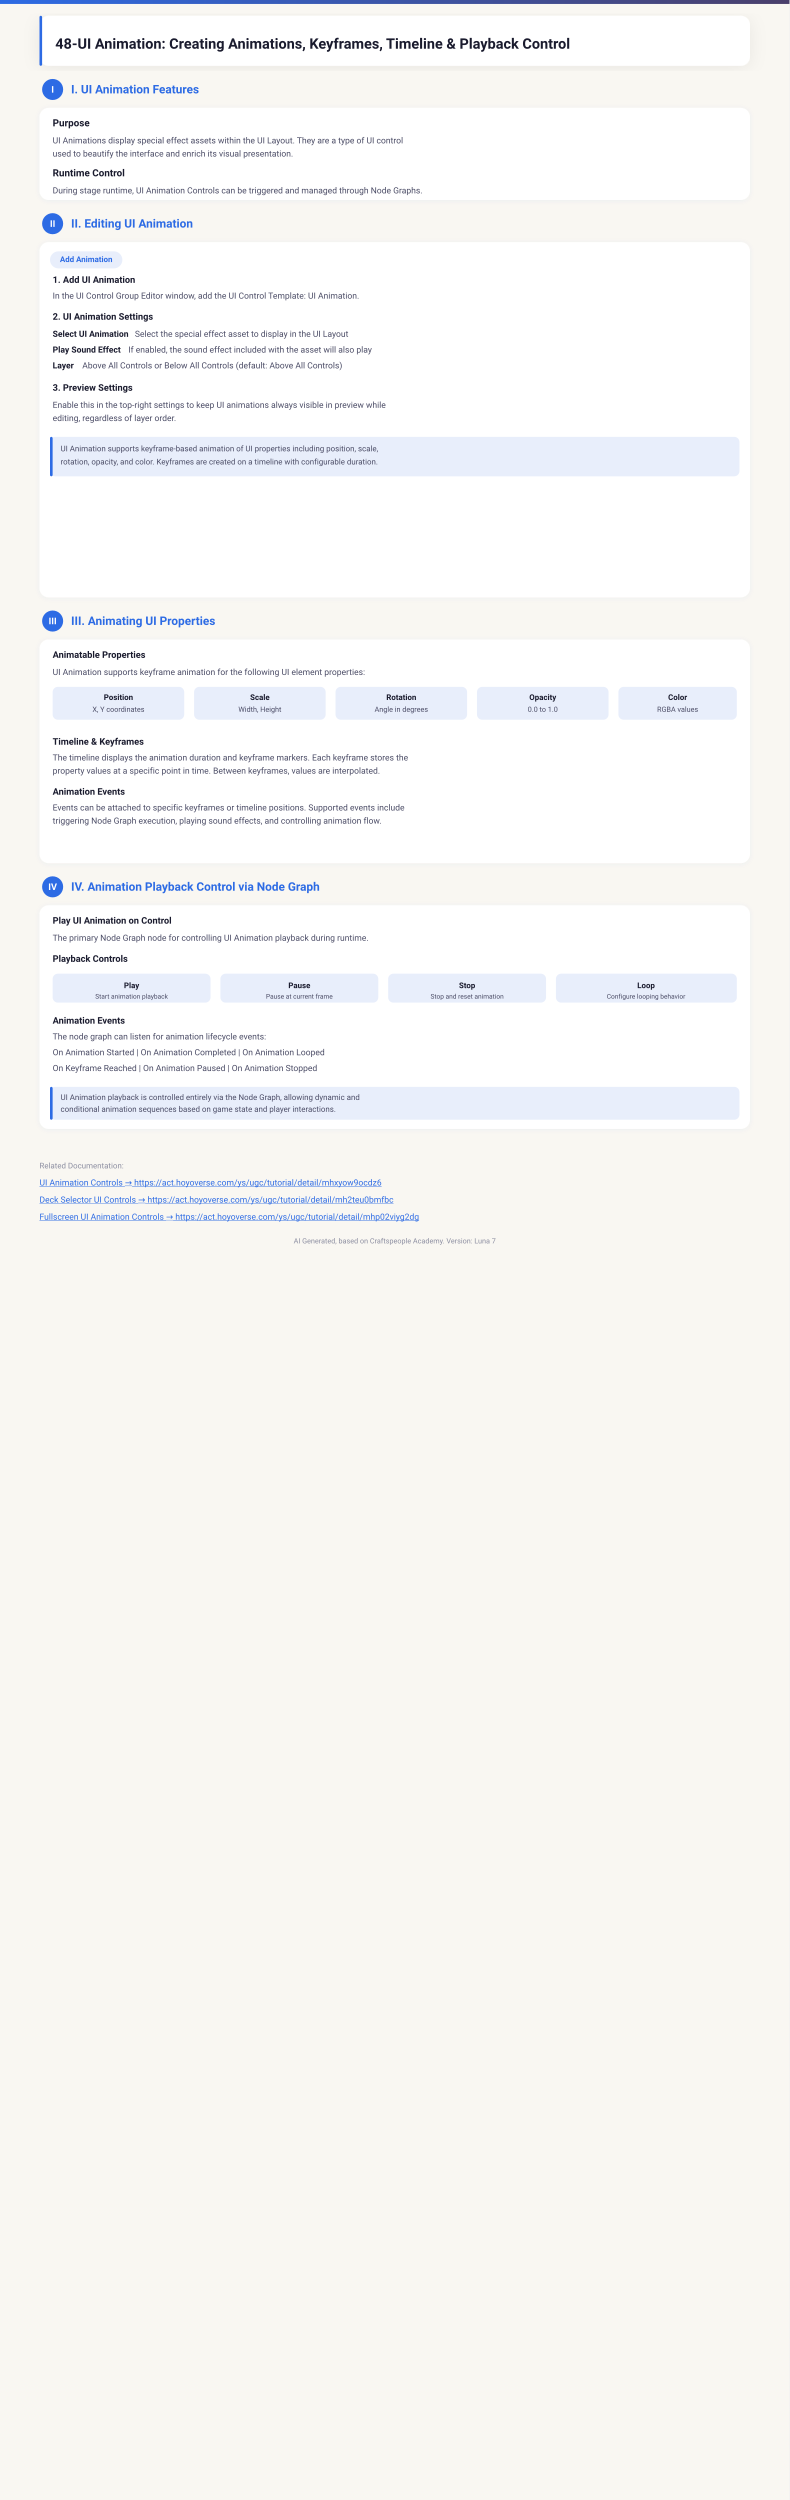
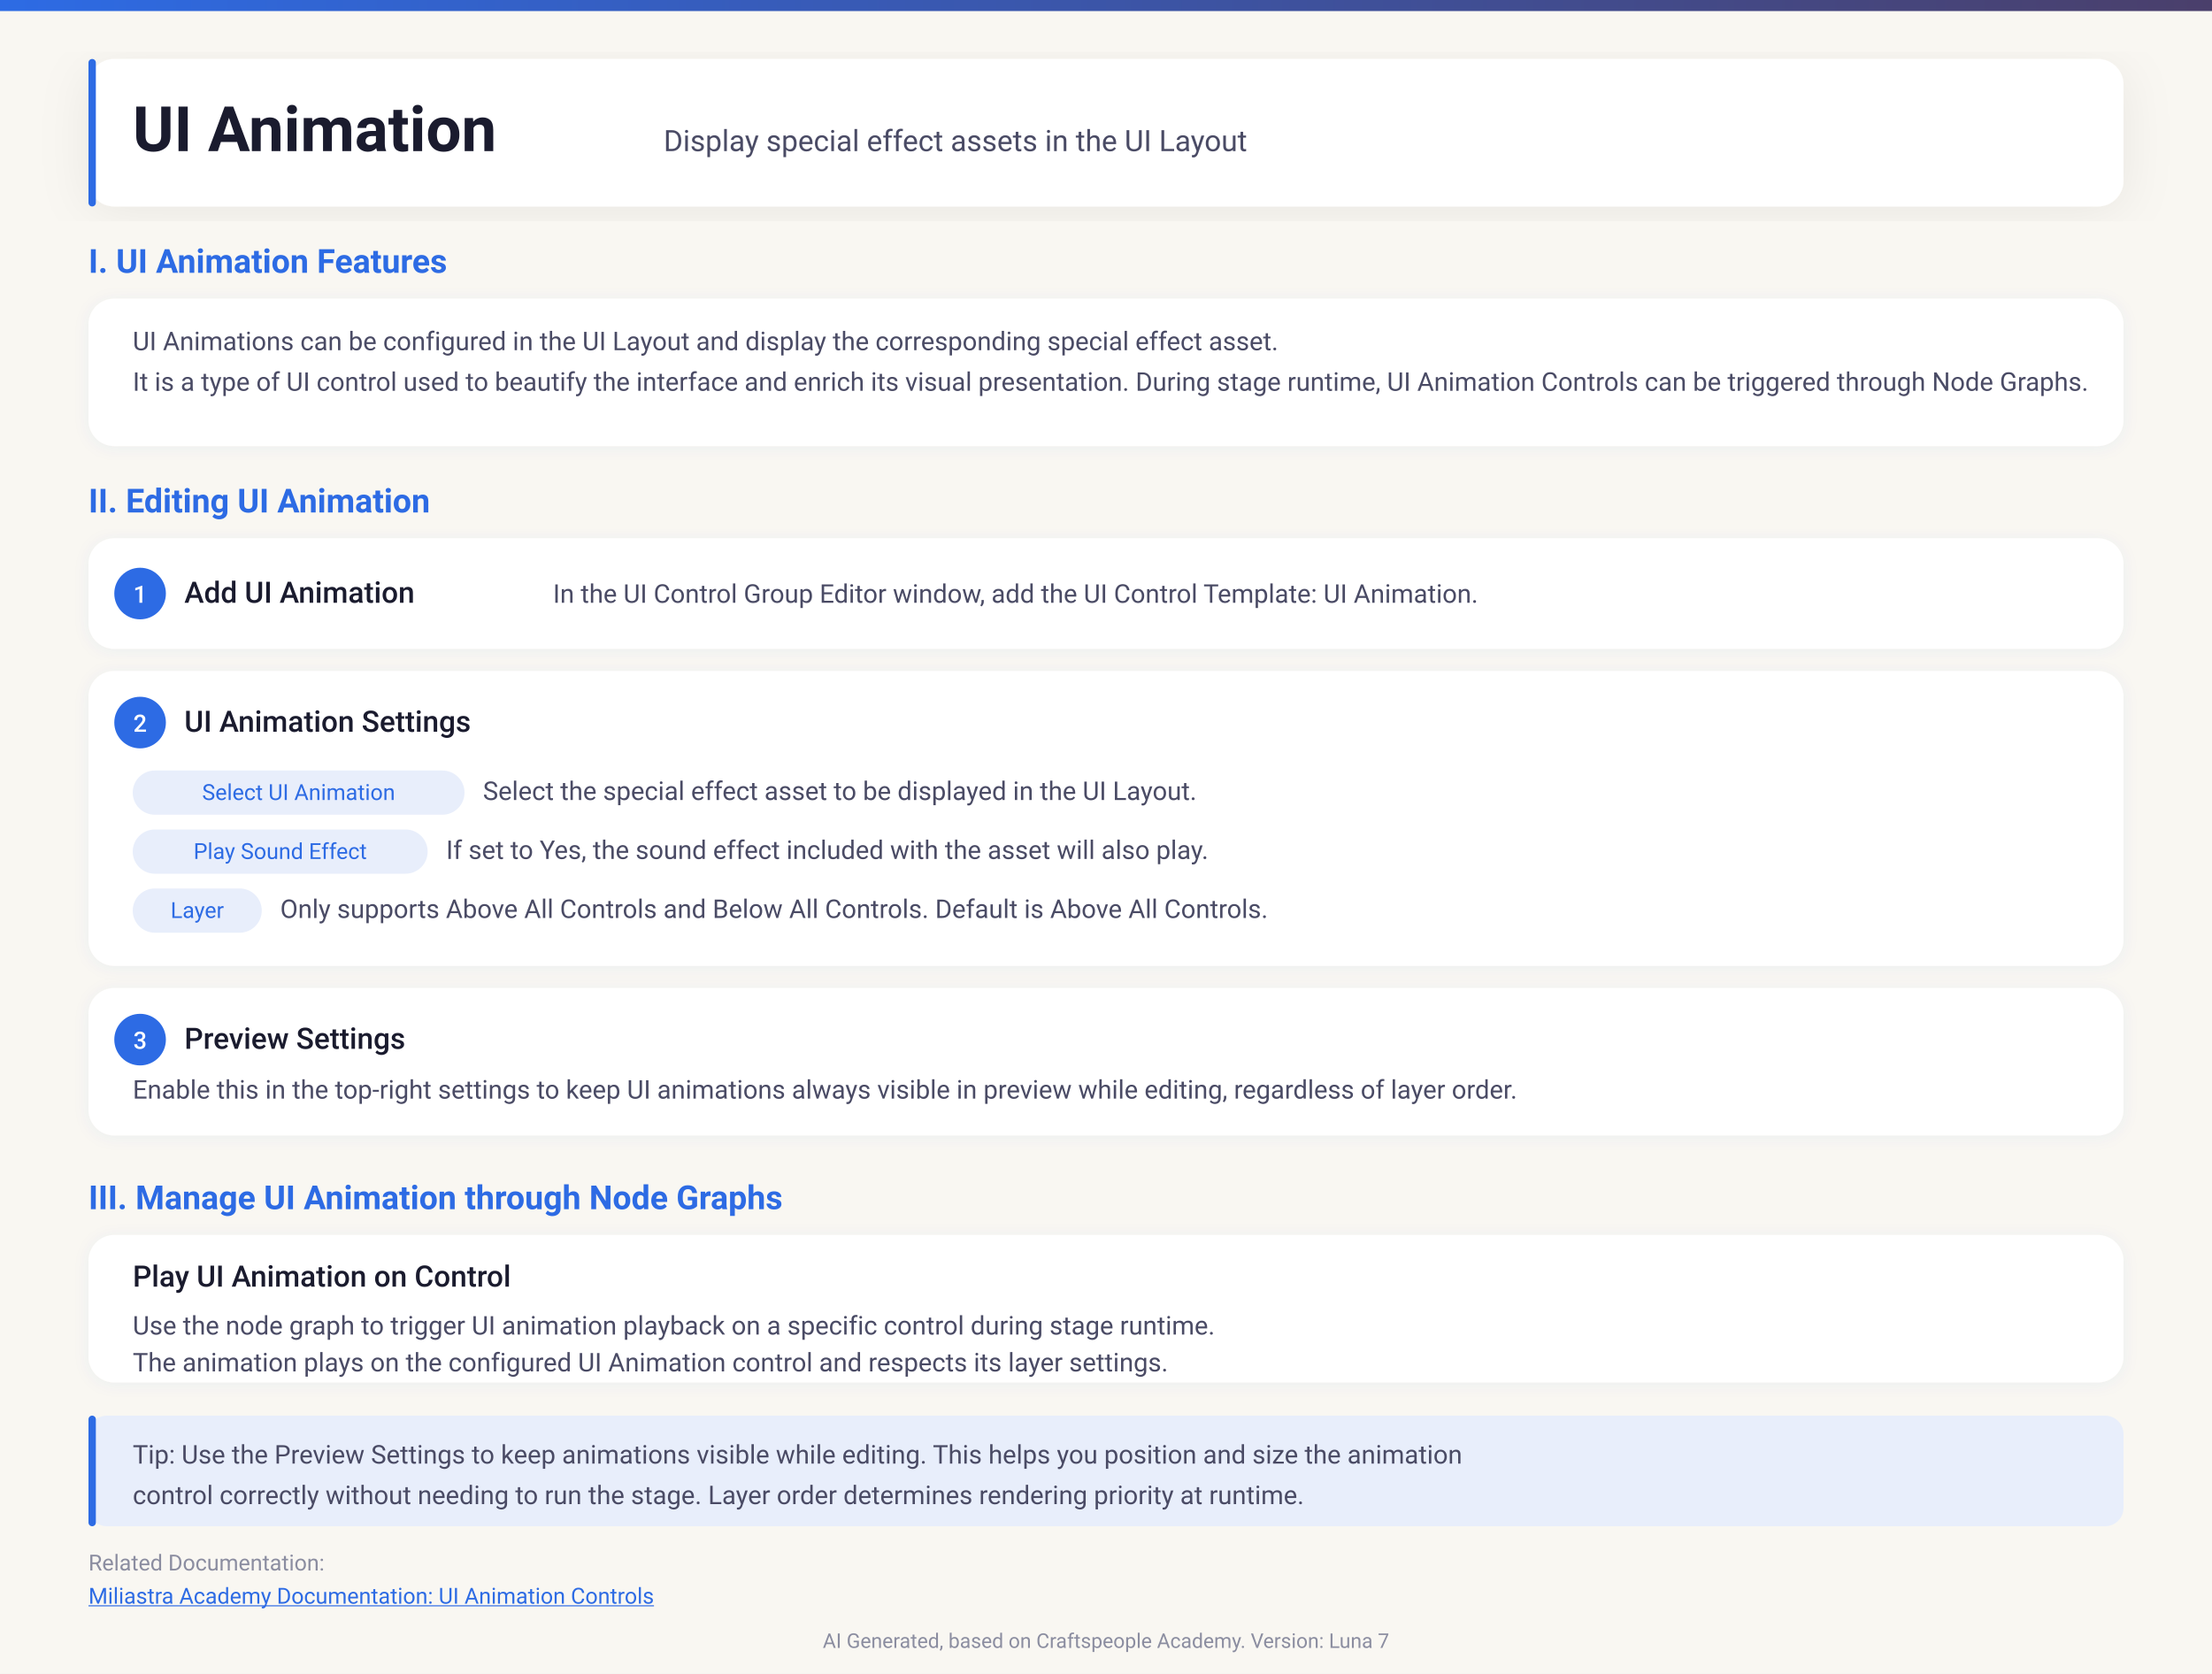
- <svg xmlns="http://www.w3.org/2000/svg" xmlns:xlink="http://www.w3.org/1999/xlink" viewBox="0 0 1200 3800" width="100%" height="100%" style="background:#F9F7F2;font-family:'Roboto','HYWenHei 85W','Noto Sans','Segoe UI',sans-serif;">
+ <svg xmlns="http://www.w3.org/2000/svg" xmlns:xlink="http://www.w3.org/1999/xlink" viewBox="0 0 1200 908">
  <defs>
    <linearGradient id="topGrad" x1="0" y1="0" x2="1200" y2="0" gradientUnits="userSpaceOnUse">
      <stop offset="0%" stop-color="#2D6BE4" />
      <stop offset="100%" stop-color="#4A3F6B" />
    </linearGradient>
    <filter id="card">
      <feDropShadow dx="0" dy="1" stdDeviation="4" flood-color="#2D6BE4" flood-opacity="0.06" />
    </filter>
    <filter id="elevated">
      <feDropShadow dx="0" dy="4" stdDeviation="14" flood-color="#000" flood-opacity="0.07" />
    </filter>
  </defs>
-   <rect width="1200" height="3800" fill="#F9F7F2" />
+   <style>
+   text { font-family: 'Roboto','HYWenHei 85W','Noto Sans','Segoe UI',sans-serif; }
+ </style>
+   <rect width="1200" height="908" fill="#F9F7F2" />
  <rect width="1200" height="6" fill="url(#topGrad)" />
-   <rect x="60" y="24" width="1080" height="76" rx="14" fill="#FFFFFF" filter="url(#elevated)" />
-   <rect x="60" y="24" width="4" height="76" rx="2" fill="#2D6BE4" />
-   <text x="84" y="68" font-size="22" font-weight="bold" fill="#1A1B2E" dominant-baseline="middle">48-UI Animation: Creating Animations, Keyframes, Timeline &amp; Playback Control</text>
-   <circle cx="80" cy="136" r="16" fill="#2D6BE4" />
-   <text x="80" y="137" font-size="14" font-weight="bold" fill="#FFFFFF" text-anchor="middle" dominant-baseline="middle">I</text>
-   <text x="108" y="137" font-size="18" font-weight="bold" fill="#2D6BE4" dominant-baseline="middle">I. UI Animation Features</text>
-   <g transform="translate(60, 164)">
-     <rect width="1080" height="140" rx="14" fill="#FFFFFF" filter="url(#card)" />
-     <text x="20" y="28" font-size="15" font-weight="bold" fill="#1A1B2E">Purpose</text>
-     <text x="20" y="54" font-size="13" fill="#4A4B65">UI Animations display special effect assets within the UI Layout. They are a type of UI control</text>
-     <text x="20" y="74" font-size="13" fill="#4A4B65">used to beautify the interface and enrich its visual presentation.</text>
-     <text x="20" y="104" font-size="15" font-weight="bold" fill="#1A1B2E">Runtime Control</text>
-     <text x="20" y="130" font-size="13" fill="#4A4B65">During stage runtime, UI Animation Controls can be triggered and managed through Node Graphs.</text>
-   </g>
-   <circle cx="80" cy="340" r="16" fill="#2D6BE4" />
-   <text x="80" y="341" font-size="14" font-weight="bold" fill="#FFFFFF" text-anchor="middle" dominant-baseline="middle">II</text>
-   <text x="108" y="341" font-size="18" font-weight="bold" fill="#2D6BE4" dominant-baseline="middle">II. Editing UI Animation</text>
-   <g transform="translate(60, 368)">
-     <rect width="1080" height="540" rx="14" fill="#FFFFFF" filter="url(#card)" />
-     <rect x="16" y="14" width="110" height="26" rx="13" fill="#E8EEFB" />
-     <text x="71" y="27" font-size="12" font-weight="bold" fill="#2D6BE4" text-anchor="middle" dominant-baseline="middle">Add Animation</text>
-     <text x="20" y="62" font-size="14" font-weight="bold" fill="#1A1B2E">1. Add UI Animation</text>
-     <text x="20" y="86" font-size="13" fill="#4A4B65">In the UI Control Group Editor window, add the UI Control Template: UI Animation.</text>
-     <text x="20" y="118" font-size="14" font-weight="bold" fill="#1A1B2E">2. UI Animation Settings</text>
-     <text x="20" y="144" font-size="13" fill="#1A1B2E" font-weight="bold">Select UI Animation</text>
-     <text x="145" y="144" font-size="13" fill="#4A4B65">Select the special effect asset to display in the UI Layout</text>
-     <text x="20" y="168" font-size="13" fill="#1A1B2E" font-weight="bold">Play Sound Effect</text>
-     <text x="135" y="168" font-size="13" fill="#4A4B65">If enabled, the sound effect included with the asset will also play</text>
-     <text x="20" y="192" font-size="13" fill="#1A1B2E" font-weight="bold">Layer</text>
-     <text x="65" y="192" font-size="13" fill="#4A4B65">Above All Controls or Below All Controls (default: Above All Controls)</text>
-     <text x="20" y="226" font-size="14" font-weight="bold" fill="#1A1B2E">3. Preview Settings</text>
-     <text x="20" y="252" font-size="13" fill="#4A4B65">Enable this in the top-right settings to keep UI animations always visible in preview while</text>
-     <text x="20" y="272" font-size="13" fill="#4A4B65">editing, regardless of layer order.</text>
-     <rect x="16" y="296" width="1048" height="60" rx="8" fill="#E8EEFB" />
-     <rect x="16" y="296" width="4" height="60" rx="2" fill="#2D6BE4" />
-     <text x="32" y="318" font-size="12" fill="#4A4B65">UI Animation supports keyframe-based animation of UI properties including position, scale,</text>
-     <text x="32" y="338" font-size="12" fill="#4A4B65">rotation, opacity, and color. Keyframes are created on a timeline with configurable duration.</text>
-   </g>
-   <circle cx="80" cy="944" r="16" fill="#2D6BE4" />
-   <text x="80" y="945" font-size="14" font-weight="bold" fill="#FFFFFF" text-anchor="middle" dominant-baseline="middle">III</text>
-   <text x="108" y="945" font-size="18" font-weight="bold" fill="#2D6BE4" dominant-baseline="middle">III. Animating UI Properties</text>
-   <g transform="translate(60, 972)">
-     <rect width="1080" height="340" rx="14" fill="#FFFFFF" filter="url(#card)" />
-     <text x="20" y="28" font-size="14" font-weight="bold" fill="#1A1B2E">Animatable Properties</text>
-     <text x="20" y="54" font-size="13" fill="#4A4B65">UI Animation supports keyframe animation for the following UI element properties:</text>
-     <rect x="20" y="72" width="200" height="50" rx="8" fill="#E8EEFB" />
-     <text x="120" y="92" font-size="12" font-weight="bold" fill="#1A1B2E" text-anchor="middle">Position</text>
-     <text x="120" y="110" font-size="11" fill="#4A4B65" text-anchor="middle">X, Y coordinates</text>
-     <rect x="235" y="72" width="200" height="50" rx="8" fill="#E8EEFB" />
-     <text x="335" y="92" font-size="12" font-weight="bold" fill="#1A1B2E" text-anchor="middle">Scale</text>
-     <text x="335" y="110" font-size="11" fill="#4A4B65" text-anchor="middle">Width, Height</text>
-     <rect x="450" y="72" width="200" height="50" rx="8" fill="#E8EEFB" />
-     <text x="550" y="92" font-size="12" font-weight="bold" fill="#1A1B2E" text-anchor="middle">Rotation</text>
-     <text x="550" y="110" font-size="11" fill="#4A4B65" text-anchor="middle">Angle in degrees</text>
-     <rect x="665" y="72" width="200" height="50" rx="8" fill="#E8EEFB" />
-     <text x="765" y="92" font-size="12" font-weight="bold" fill="#1A1B2E" text-anchor="middle">Opacity</text>
-     <text x="765" y="110" font-size="11" fill="#4A4B65" text-anchor="middle">0.0 to 1.0</text>
-     <rect x="880" y="72" width="180" height="50" rx="8" fill="#E8EEFB" />
-     <text x="970" y="92" font-size="12" font-weight="bold" fill="#1A1B2E" text-anchor="middle">Color</text>
-     <text x="970" y="110" font-size="11" fill="#4A4B65" text-anchor="middle">RGBA values</text>
-     <text x="20" y="160" font-size="14" font-weight="bold" fill="#1A1B2E">Timeline &amp; Keyframes</text>
-     <text x="20" y="184" font-size="13" fill="#4A4B65">The timeline displays the animation duration and keyframe markers. Each keyframe stores the</text>
-     <text x="20" y="204" font-size="13" fill="#4A4B65">property values at a specific point in time. Between keyframes, values are interpolated.</text>
-     <text x="20" y="236" font-size="14" font-weight="bold" fill="#1A1B2E">Animation Events</text>
-     <text x="20" y="260" font-size="13" fill="#4A4B65">Events can be attached to specific keyframes or timeline positions. Supported events include</text>
-     <text x="20" y="280" font-size="13" fill="#4A4B65">triggering Node Graph execution, playing sound effects, and controlling animation flow.</text>
-   </g>
-   <circle cx="80" cy="1348" r="16" fill="#2D6BE4" />
-   <text x="80" y="1349" font-size="14" font-weight="bold" fill="#FFFFFF" text-anchor="middle" dominant-baseline="middle">IV</text>
-   <text x="108" y="1349" font-size="18" font-weight="bold" fill="#2D6BE4" dominant-baseline="middle">IV. Animation Playback Control via Node Graph</text>
-   <g transform="translate(60, 1376)">
-     <rect width="1080" height="340" rx="14" fill="#FFFFFF" filter="url(#card)" />
-     <text x="20" y="28" font-size="14" font-weight="bold" fill="#1A1B2E">Play UI Animation on Control</text>
-     <text x="20" y="54" font-size="13" fill="#4A4B65">The primary Node Graph node for controlling UI Animation playback during runtime.</text>
-     <text x="20" y="86" font-size="14" font-weight="bold" fill="#1A1B2E">Playback Controls</text>
-     <rect x="20" y="104" width="240" height="44" rx="8" fill="#E8EEFB" />
-     <text x="140" y="126" font-size="12" font-weight="bold" fill="#1A1B2E" text-anchor="middle">Play</text>
-     <text x="140" y="142" font-size="10" fill="#4A4B65" text-anchor="middle">Start animation playback</text>
-     <rect x="275" y="104" width="240" height="44" rx="8" fill="#E8EEFB" />
-     <text x="395" y="126" font-size="12" font-weight="bold" fill="#1A1B2E" text-anchor="middle">Pause</text>
-     <text x="395" y="142" font-size="10" fill="#4A4B65" text-anchor="middle">Pause at current frame</text>
-     <rect x="530" y="104" width="240" height="44" rx="8" fill="#E8EEFB" />
-     <text x="650" y="126" font-size="12" font-weight="bold" fill="#1A1B2E" text-anchor="middle">Stop</text>
-     <text x="650" y="142" font-size="10" fill="#4A4B65" text-anchor="middle">Stop and reset animation</text>
-     <rect x="785" y="104" width="275" height="44" rx="8" fill="#E8EEFB" />
-     <text x="922" y="126" font-size="12" font-weight="bold" fill="#1A1B2E" text-anchor="middle">Loop</text>
-     <text x="922" y="142" font-size="10" fill="#4A4B65" text-anchor="middle">Configure looping behavior</text>
-     <text x="20" y="180" font-size="14" font-weight="bold" fill="#1A1B2E">Animation Events</text>
-     <text x="20" y="204" font-size="13" fill="#4A4B65">The node graph can listen for animation lifecycle events:</text>
-     <text x="20" y="228" font-size="13" fill="#4A4B65">On Animation Started | On Animation Completed | On Animation Looped</text>
-     <text x="20" y="252" font-size="13" fill="#4A4B65">On Keyframe Reached | On Animation Paused | On Animation Stopped</text>
-     <rect x="16" y="276" width="1048" height="50" rx="8" fill="#E8EEFB" />
-     <rect x="16" y="276" width="4" height="50" rx="2" fill="#2D6BE4" />
-     <text x="32" y="296" font-size="12" fill="#4A4B65">UI Animation playback is controlled entirely via the Node Graph, allowing dynamic and</text>
-     <text x="32" y="314" font-size="12" fill="#4A4B65">conditional animation sequences based on game state and player interactions.</text>
-   </g>
-   <text x="60" y="1776" font-size="12" fill="#8B8DA0">Related Documentation:</text>
-   <a xlink:href="https://act.hoyoverse.com/ys/ugc/tutorial/detail/mhxyow9ocdz6" target="_blank">
-     <text x="60" y="1802" font-size="13" fill="#2D6BE4" text-decoration="underline">UI Animation Controls → https://act.hoyoverse.com/ys/ugc/tutorial/detail/mhxyow9ocdz6</text>
+   <rect x="48" y="32" width="1104" height="80" rx="14" fill="#fff" filter="url(#elevated)" />
+   <rect x="48" y="32" width="4" height="80" rx="2" fill="#2D6BE4" />
+   <text x="72" y="82" fill="#1A1B2E" font-size="34" font-weight="bold">UI Animation</text>
+   <text x="360" y="82" fill="#4A4B65" font-size="16">Display special effect assets in the UI Layout</text>
+   <text x="48" y="148" fill="#2D6BE4" font-size="18" font-weight="700">I. UI Animation Features</text>
+   <rect x="48" y="162" width="1104" height="80" rx="14" fill="#fff" filter="url(#card)" />
+   <text x="72" y="190" fill="#4A4B65" font-size="14">UI Animations can be configured in the UI Layout and display the corresponding special effect asset.</text>
+   <text x="72" y="212" fill="#4A4B65" font-size="14">It is a type of UI control used to beautify the interface and enrich its visual presentation. During stage runtime, UI Animation Controls can be triggered through Node Graphs.</text>
+   <text x="48" y="278" fill="#2D6BE4" font-size="18" font-weight="700">II. Editing UI Animation</text>
+   <rect x="48" y="292" width="1104" height="60" rx="14" fill="#fff" filter="url(#card)" />
+   <circle cx="76" cy="322" r="14" fill="#2D6BE4" />
+   <text x="76" y="327" fill="#fff" font-size="13" text-anchor="middle" font-weight="500">1</text>
+   <text x="100" y="327" fill="#1A1B2E" font-size="16" font-weight="500">Add UI Animation</text>
+   <text x="300" y="327" fill="#4A4B65" font-size="14">In the UI Control Group Editor window, add the UI Control Template: UI Animation.</text>
+   <rect x="48" y="364" width="1104" height="160" rx="14" fill="#fff" filter="url(#card)" />
+   <circle cx="76" cy="392" r="14" fill="#2D6BE4" />
+   <text x="76" y="397" fill="#fff" font-size="13" text-anchor="middle" font-weight="500">2</text>
+   <text x="100" y="397" fill="#1A1B2E" font-size="16" font-weight="500">UI Animation Settings</text>
+   <rect x="72" y="418" width="180" height="24" rx="12" fill="#E8EEFB" />
+   <text x="162" y="434" fill="#2D6BE4" font-size="12" text-anchor="middle">Select UI Animation</text>
+   <text x="262" y="434" fill="#4A4B65" font-size="14">Select the special effect asset to be displayed in the UI Layout.</text>
+   <rect x="72" y="450" width="160" height="24" rx="12" fill="#E8EEFB" />
+   <text x="152" y="466" fill="#2D6BE4" font-size="12" text-anchor="middle">Play Sound Effect</text>
+   <text x="242" y="466" fill="#4A4B65" font-size="14">If set to Yes, the sound effect included with the asset will also play.</text>
+   <rect x="72" y="482" width="70" height="24" rx="12" fill="#E8EEFB" />
+   <text x="107" y="498" fill="#2D6BE4" font-size="12" text-anchor="middle">Layer</text>
+   <text x="152" y="498" fill="#4A4B65" font-size="14">Only supports Above All Controls and Below All Controls. Default is Above All Controls.</text>
+   <rect x="48" y="536" width="1104" height="80" rx="14" fill="#fff" filter="url(#card)" />
+   <circle cx="76" cy="564" r="14" fill="#2D6BE4" />
+   <text x="76" y="569" fill="#fff" font-size="13" text-anchor="middle" font-weight="500">3</text>
+   <text x="100" y="569" fill="#1A1B2E" font-size="16" font-weight="500">Preview Settings</text>
+   <text x="72" y="596" fill="#4A4B65" font-size="14">Enable this in the top-right settings to keep UI animations always visible in preview while editing, regardless of layer order.</text>
+   <text x="48" y="656" fill="#2D6BE4" font-size="18" font-weight="700">III. Manage UI Animation through Node Graphs</text>
+   <rect x="48" y="670" width="1104" height="80" rx="14" fill="#fff" filter="url(#card)" />
+   <text x="72" y="698" fill="#1A1B2E" font-size="16" font-weight="500">Play UI Animation on Control</text>
+   <text x="72" y="724" fill="#4A4B65" font-size="14">Use the node graph to trigger UI animation playback on a specific control during stage runtime.</text>
+   <text x="72" y="744" fill="#4A4B65" font-size="14">The animation plays on the configured UI Animation control and respects its layer settings.</text>
+   <rect x="48" y="768" width="1104" height="60" rx="10" fill="#E8EEFB" />
+   <rect x="48" y="768" width="4" height="60" rx="2" fill="#2D6BE4" />
+   <text x="72" y="794" fill="#4A4B65" font-size="14">Tip: Use the Preview Settings to keep animations visible while editing. This helps you position and size the animation</text>
+   <text x="72" y="816" fill="#4A4B65" font-size="14">control correctly without needing to run the stage. Layer order determines rendering priority at runtime.</text>
+   <text x="48" y="852" fill="#8B8DA0" font-size="12">Related Documentation:</text>
+   <a xlink:href="https://act.hoyoverse.com/ys/ugc/tutorial/detail/mh2iyk9fa4gy" target="_blank">
+     <text x="48" y="870" fill="#2D6BE4" font-size="12" text-decoration="underline">Miliastra Academy Documentation: UI Animation Controls</text>
  </a>
-   <a xlink:href="https://act.hoyoverse.com/ys/ugc/tutorial/detail/mh2teu0bmfbc" target="_blank">
-     <text x="60" y="1828" font-size="13" fill="#2D6BE4" text-decoration="underline">Deck Selector UI Controls → https://act.hoyoverse.com/ys/ugc/tutorial/detail/mh2teu0bmfbc</text>
-   </a>
-   <a xlink:href="https://act.hoyoverse.com/ys/ugc/tutorial/detail/mhp02viyg2dg" target="_blank">
-     <text x="60" y="1854" font-size="13" fill="#2D6BE4" text-decoration="underline">Fullscreen UI Animation Controls → https://act.hoyoverse.com/ys/ugc/tutorial/detail/mhp02viyg2dg</text>
-   </a>
-   <text x="600" y="1890" font-size="11" fill="#8B8DA0" text-anchor="middle">AI Generated, based on Craftspeople Academy. Version: Luna 7</text>
+   <text x="600" y="894" fill="#8B8DA0" font-size="11" text-anchor="middle">AI Generated, based on Craftspeople Academy. Version: Luna 7</text>
</svg>
